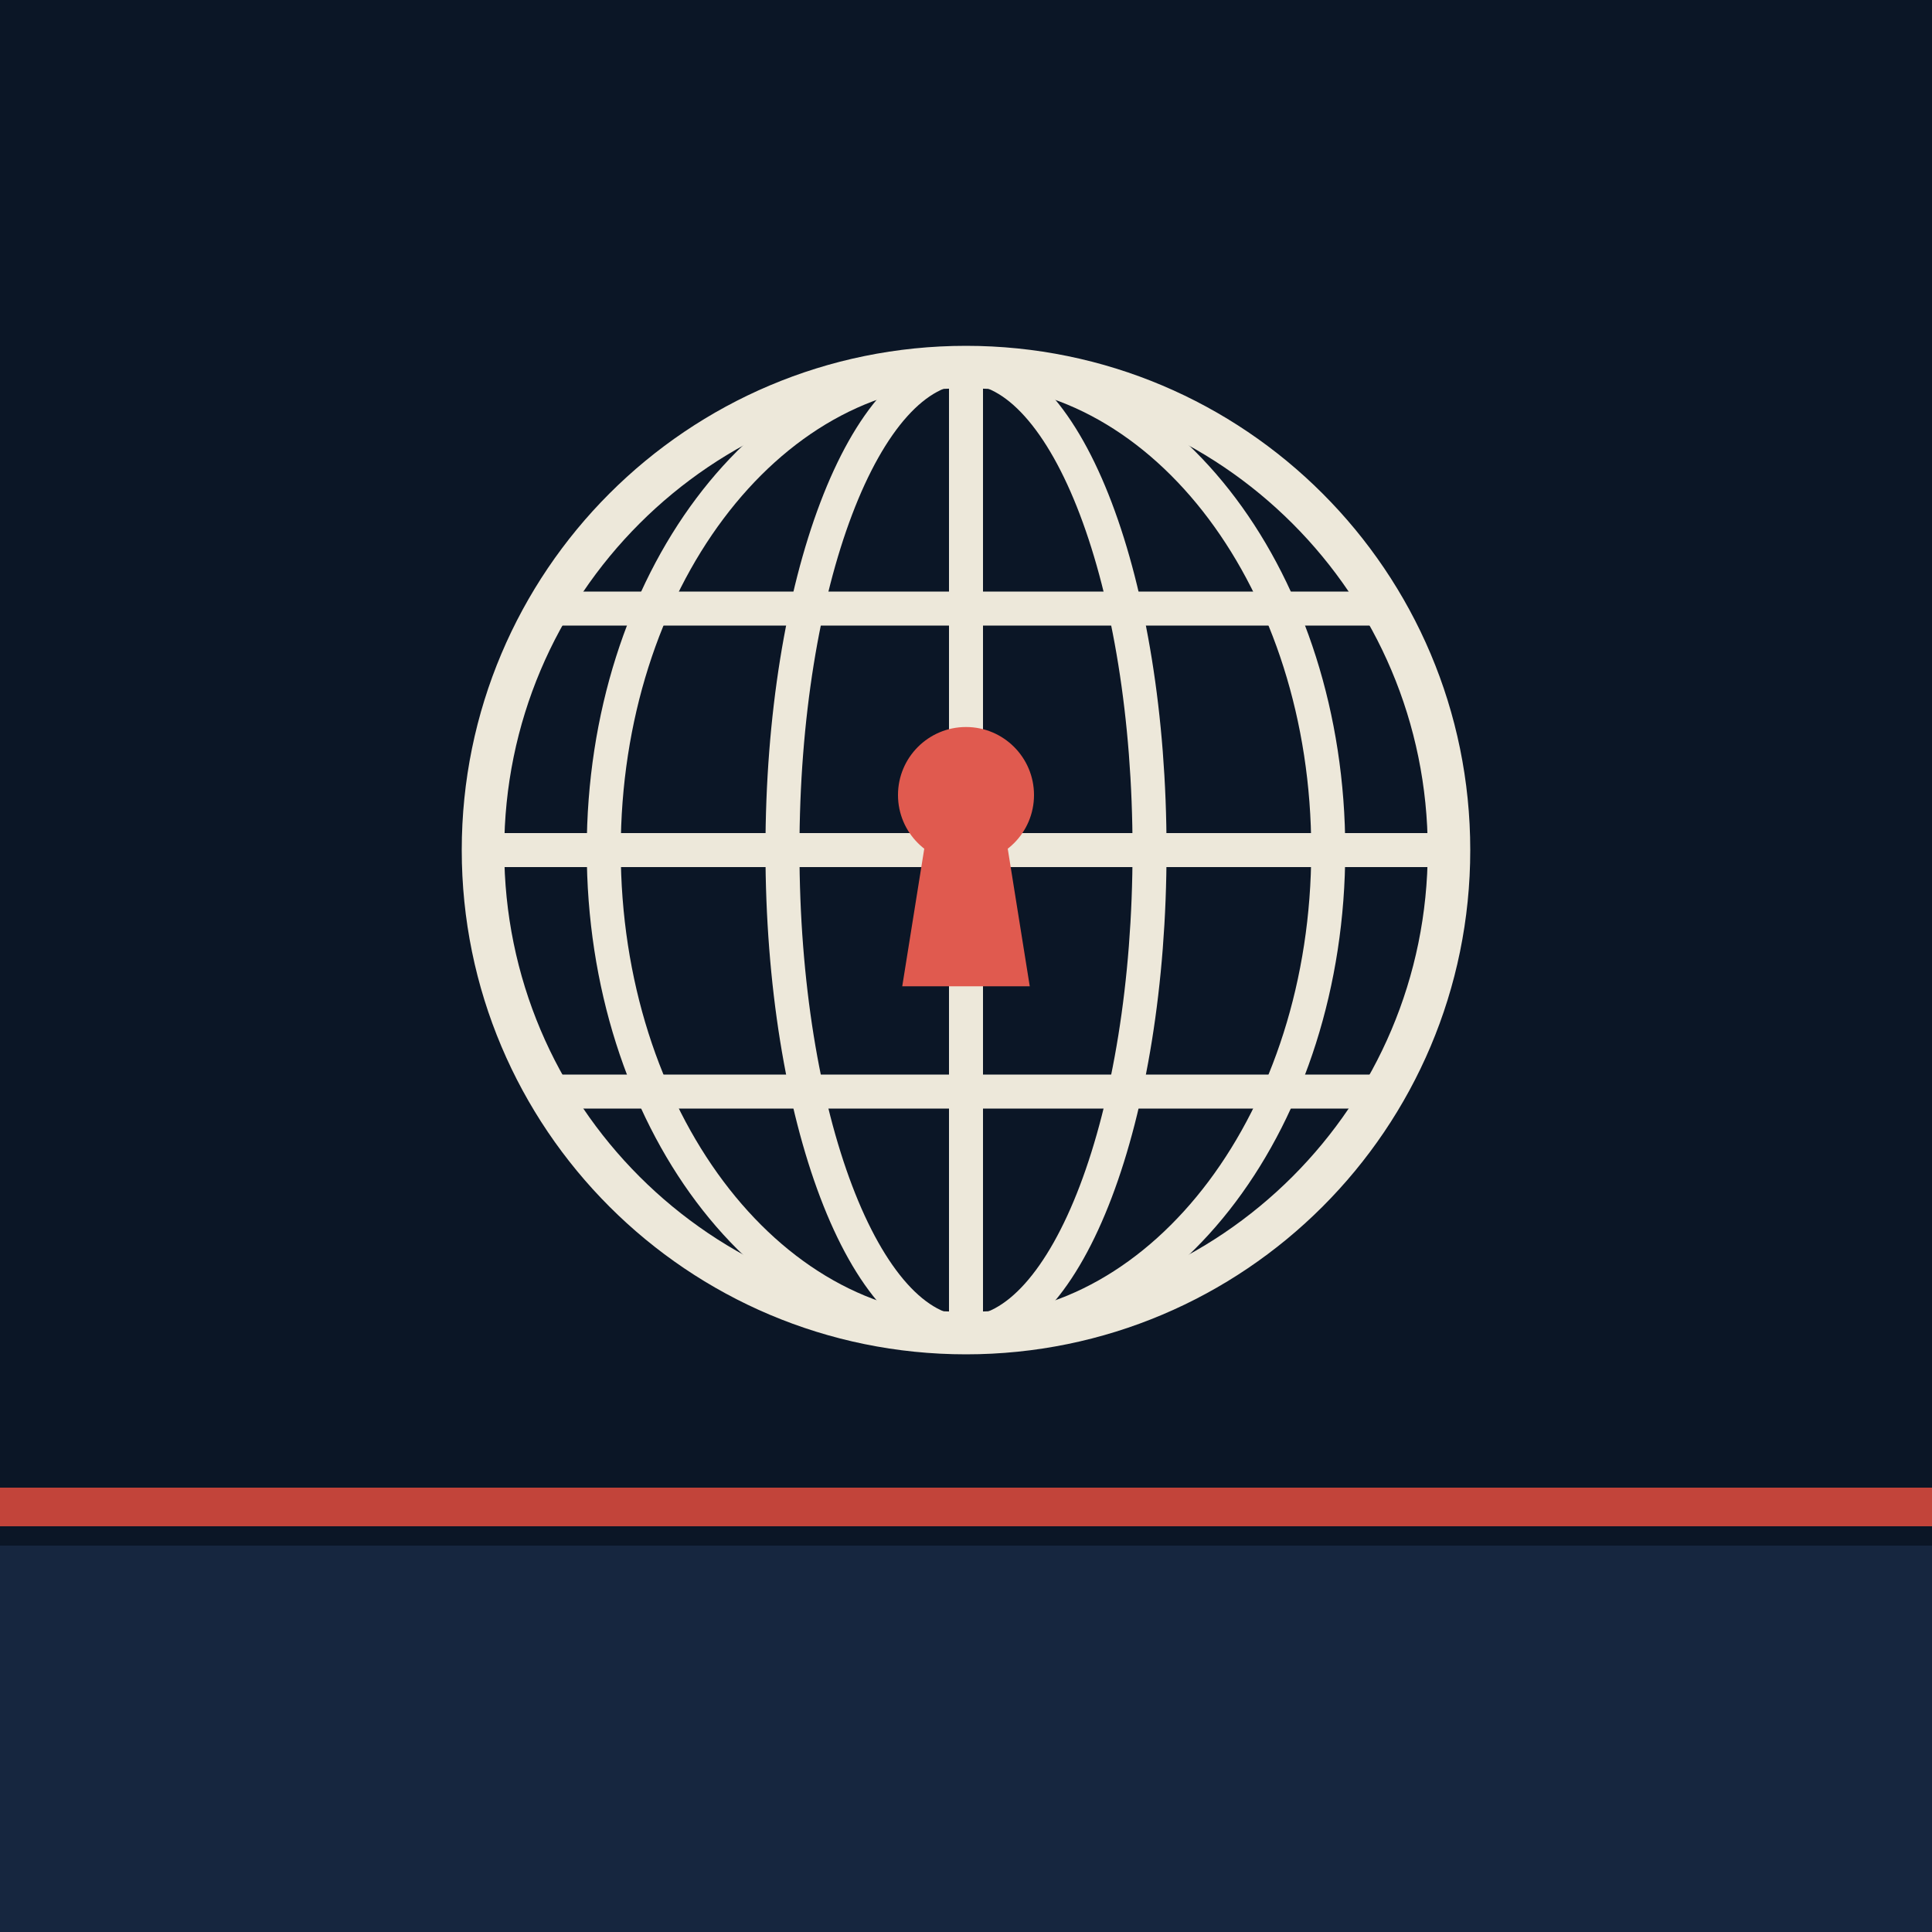
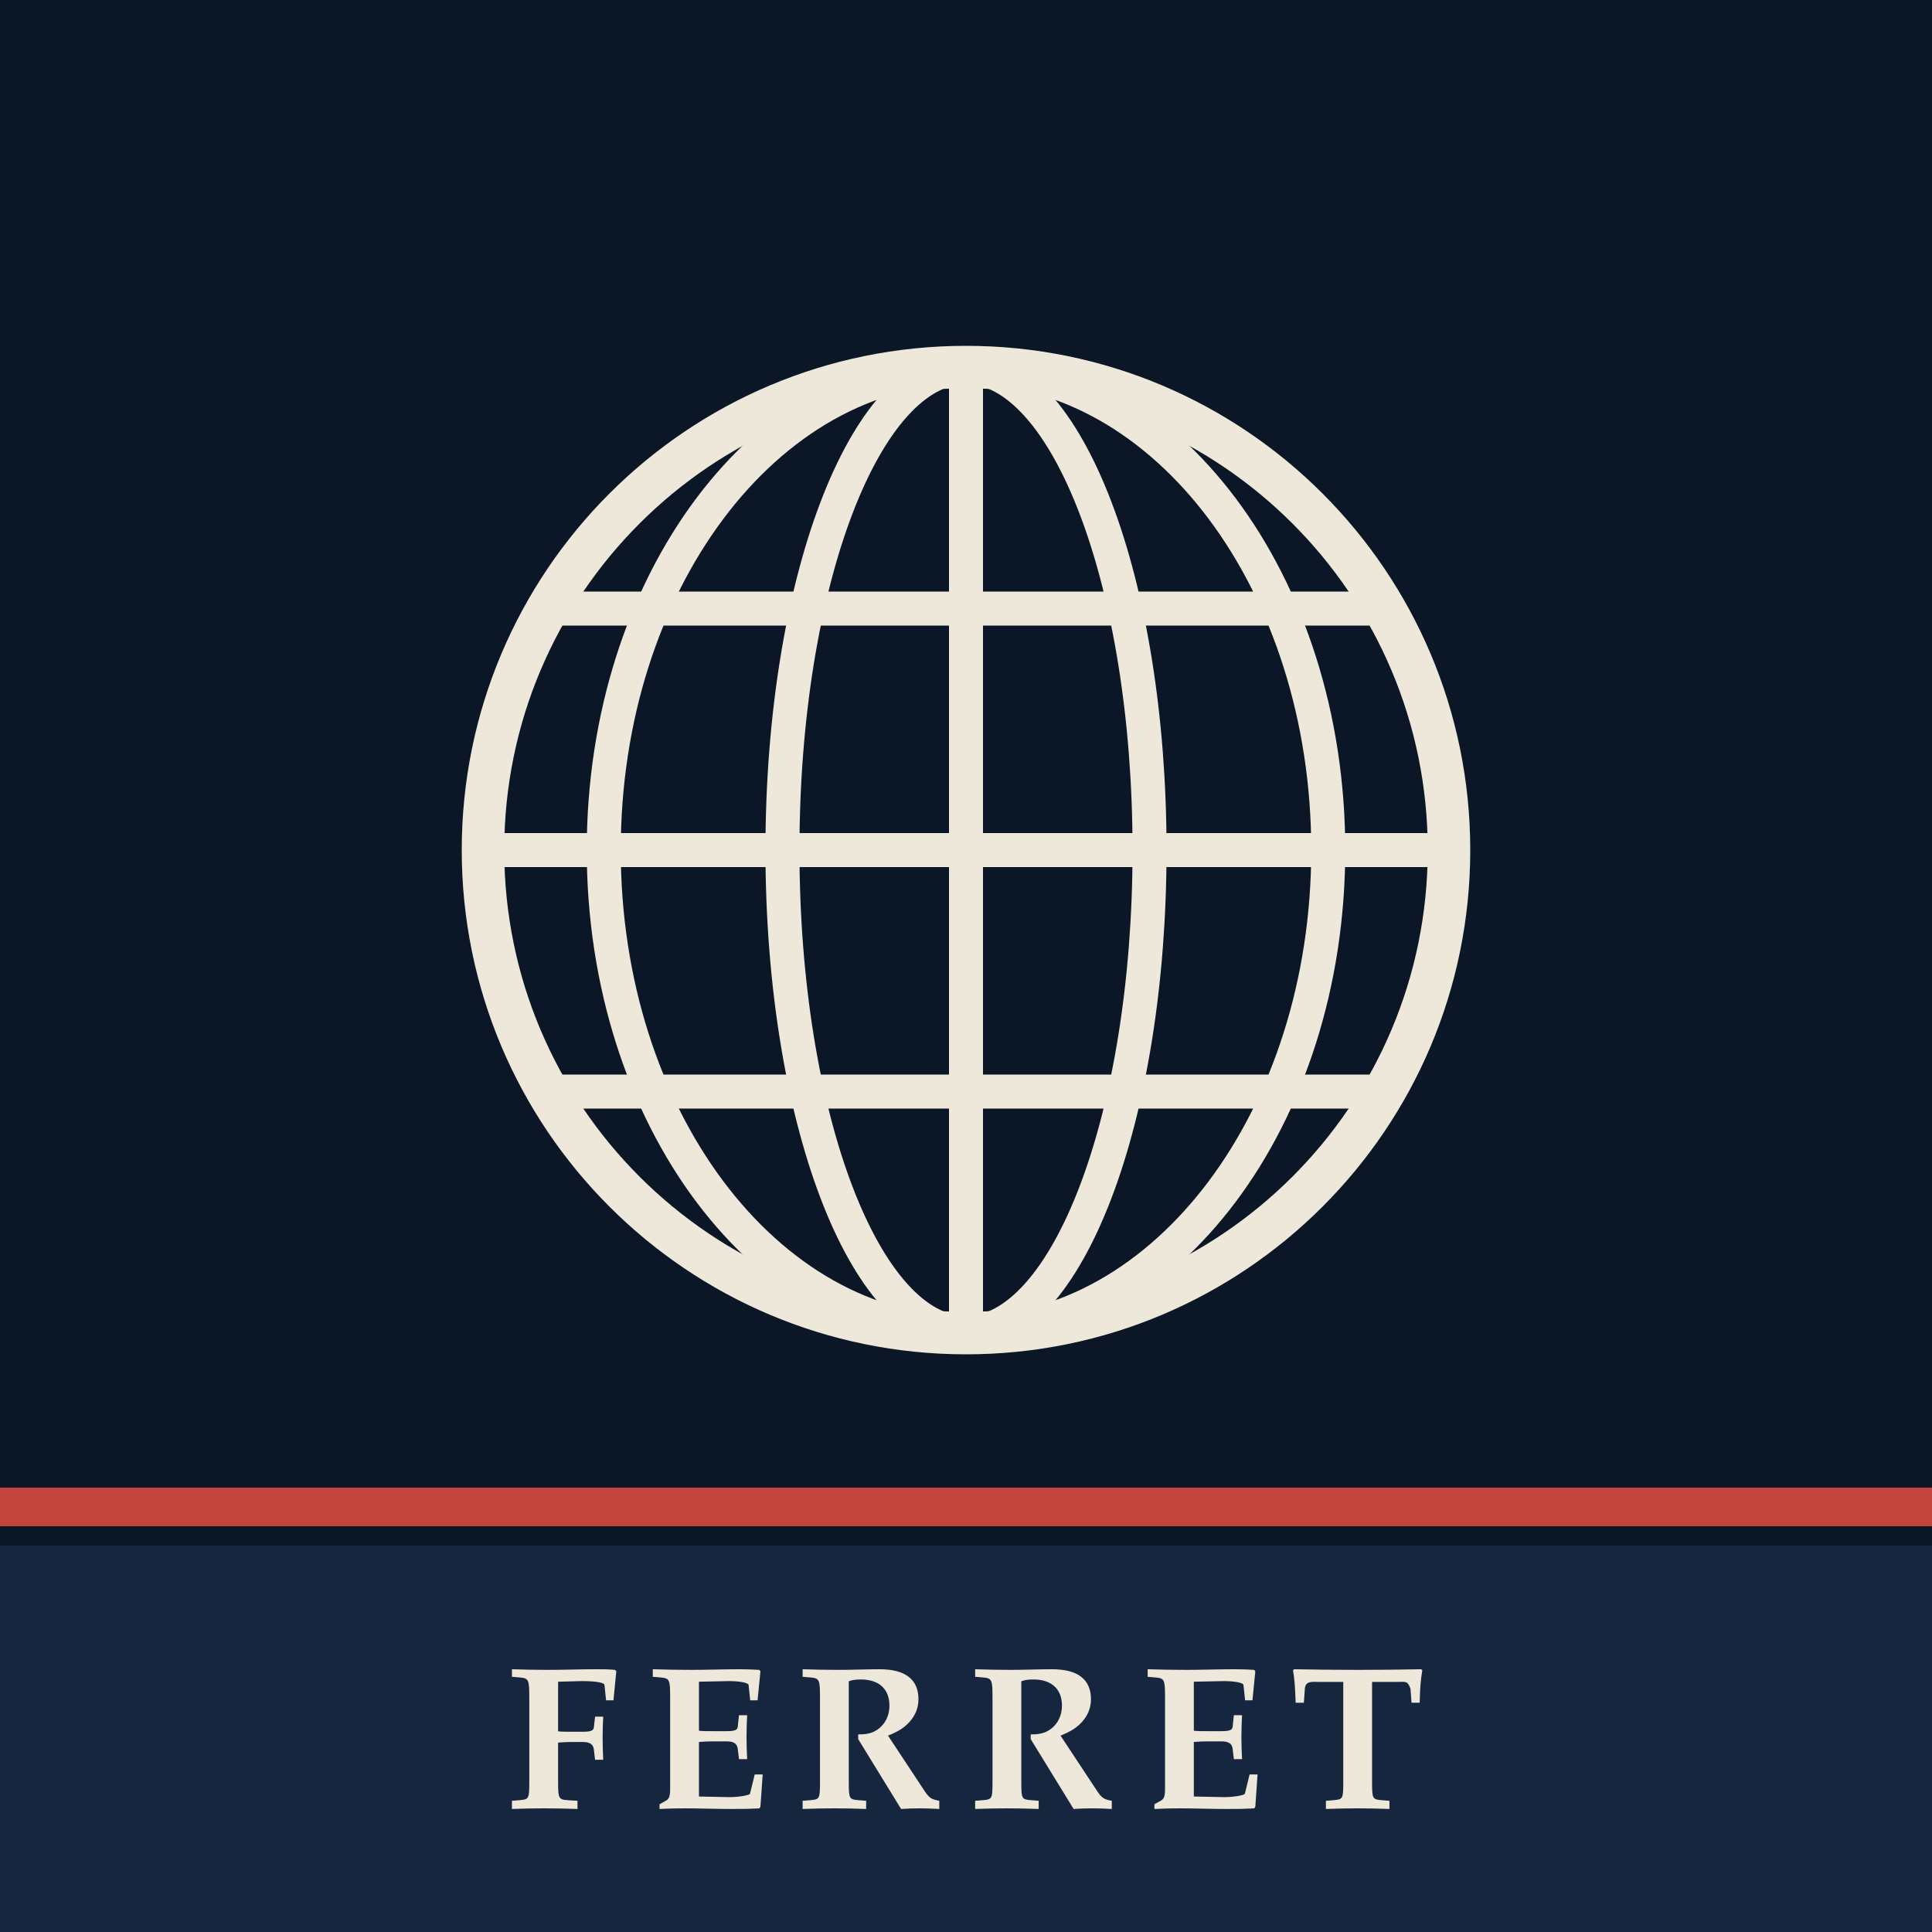
<svg xmlns="http://www.w3.org/2000/svg" viewBox="0 0 100 100" width="1024" height="1024">
  <rect width="100" height="100" fill="#0B1626" />
  <rect x="0" y="80" width="100" height="20" fill="#16263F" />
  <rect x="0" y="77" width="100" height="2" fill="#C2443A" />
  <circle cx="50" cy="44" r="25" fill="none" stroke="#EDE8DA" stroke-width="2.2" />
  <ellipse cx="50" cy="44" rx="9.5" ry="25" fill="none" stroke="#EDE8DA" stroke-width="1.76" />
  <ellipse cx="50" cy="44" rx="18.75" ry="25" fill="none" stroke="#EDE8DA" stroke-width="1.76" />
  <line x1="50" y1="19" x2="50" y2="69" stroke="#EDE8DA" stroke-width="1.76" />
  <line x1="28.35" y1="31.50" x2="71.65" y2="31.50" stroke="#EDE8DA" stroke-width="1.76" />
  <line x1="25.00" y1="44.00" x2="75.00" y2="44.00" stroke="#EDE8DA" stroke-width="1.76" />
  <line x1="28.35" y1="56.50" x2="71.65" y2="56.50" stroke="#EDE8DA" stroke-width="1.76" />
-   <circle cx="50" cy="41.15" r="3.52" fill="#E05A4F" />
-   <path d="M48.02 42.8 L51.98 42.8 L53.3 51.05 L46.7 51.05 Z" fill="#E05A4F" />
+   <path d="M26.497 93.632C27.047 93.611 27.586 93.6 28.136 93.6C28.718 93.6 29.31 93.611 29.891 93.632V93.209L29.394 93.177C28.908 93.145 28.887 93.103 28.887 92.173V90.196C29.183 90.174 29.363 90.164 29.595 90.164H30.134C30.536 90.164 30.705 90.28 30.737 90.555L30.801 91.084H31.223C31.202 90.703 31.192 90.322 31.192 89.942C31.192 89.582 31.202 89.212 31.223 88.853H30.801L30.737 89.413C30.716 89.582 30.579 89.635 30.134 89.635H29.595C29.246 89.635 29.098 89.635 28.887 89.614V87.045L30.113 87.013C30.822 87.013 31.276 87.087 31.287 87.214L31.371 88.007H31.752L31.9 86.506L31.837 86.432C31.435 86.4 31.223 86.4 30.832 86.4C30.018 86.4 29.193 86.432 28.379 86.432C27.756 86.432 27.121 86.421 26.497 86.4V86.791L26.889 86.823C27.364 86.865 27.396 86.929 27.396 87.859V92.173C27.396 93.114 27.386 93.135 26.889 93.177L26.497 93.209Z" fill="#EDE8DA" />
+   <path d="M33.788 86.791 34.179 86.823C34.655 86.865 34.687 86.929 34.687 87.859V92.596C34.687 92.955 34.634 93.114 34.475 93.198L34.137 93.389V93.632C34.571 93.611 35.004 93.6 35.437 93.6C36.23 93.6 37.034 93.632 37.827 93.632C38.408 93.632 38.704 93.632 39.307 93.6L39.36 93.515L39.476 91.845H39.064L38.821 92.839C38.8 92.923 38.239 93.019 37.753 93.019L36.178 92.987V90.164C36.474 90.143 36.653 90.132 36.886 90.132H37.584C37.986 90.132 38.155 90.248 38.186 90.523L38.25 91.052H38.673C38.652 90.671 38.641 90.291 38.641 89.91C38.641 89.53 38.652 89.159 38.673 88.779H38.25L38.186 89.381C38.165 89.551 38.028 89.604 37.584 89.604H36.886C36.537 89.604 36.389 89.604 36.178 89.582V87.045L37.711 87.013C38.292 87.013 38.736 87.098 38.747 87.214L38.831 88.007H39.212L39.36 86.506L39.297 86.432C38.905 86.411 38.683 86.4 38.292 86.4C37.457 86.4 36.632 86.432 35.797 86.432C35.131 86.432 34.454 86.421 33.788 86.4Z" fill="#EDE8DA" />
+   <path d="M41.544 93.632C42.094 93.611 42.633 93.6 43.183 93.6C43.733 93.6 44.282 93.611 44.832 93.632V93.209L44.441 93.177C43.944 93.135 43.933 93.114 43.933 92.173V87.024C44.082 86.96 44.282 86.929 44.557 86.929C45.498 86.929 46.037 87.426 46.037 88.282C46.037 88.842 45.773 89.318 45.34 89.572C45.075 89.73 44.811 89.773 44.42 89.773V90.016L46.64 93.632C46.957 93.611 47.274 93.6 47.592 93.6C47.93 93.6 48.279 93.611 48.617 93.632V93.209C48.237 93.135 48.11 93.082 47.877 92.733L45.963 89.836C46.556 89.593 46.799 89.424 47.084 89.117C47.38 88.779 47.539 88.398 47.539 87.954C47.539 86.929 46.862 86.4 45.53 86.4C44.832 86.4 44.124 86.432 43.426 86.432C42.802 86.432 42.168 86.421 41.544 86.4V86.791L41.935 86.823C42.411 86.865 42.443 86.929 42.443 87.859V92.173C42.443 93.114 42.432 93.135 41.935 93.177L41.544 93.209Z" fill="#EDE8DA" />
+   <path d="M50.474 93.632C51.023 93.611 51.563 93.6 52.112 93.6C52.662 93.6 53.212 93.611 53.762 93.632V93.209L53.37 93.177C52.874 93.135 52.863 93.114 52.863 92.173V87.024C53.011 86.96 53.212 86.929 53.487 86.929C54.428 86.929 54.967 87.426 54.967 88.282C54.967 88.842 54.703 89.318 54.269 89.572C54.005 89.73 53.741 89.773 53.349 89.773V90.016L55.57 93.632C55.887 93.611 56.204 93.6 56.521 93.6C56.859 93.6 57.208 93.611 57.547 93.632V93.209C57.166 93.135 57.039 93.082 56.807 92.733L54.893 89.836C55.485 89.593 55.728 89.424 56.014 89.117C56.31 88.779 56.468 88.398 56.468 87.954C56.468 86.929 55.792 86.4 54.459 86.4C53.762 86.4 53.053 86.432 52.355 86.432C51.732 86.432 51.097 86.421 50.474 86.4V86.791L50.865 86.823C51.341 86.865 51.372 86.929 51.372 87.859V92.173C51.372 93.114 51.362 93.135 50.865 93.177L50.474 93.209Z" fill="#EDE8DA" />
+   <path d="M59.403 86.791 59.794 86.823C60.27 86.865 60.302 86.929 60.302 87.859V92.596C60.302 92.955 60.249 93.114 60.09 93.198L59.752 93.389V93.632C60.185 93.611 60.619 93.6 61.052 93.6C61.845 93.6 62.649 93.632 63.442 93.632C64.023 93.632 64.319 93.632 64.922 93.6L64.975 93.515L65.091 91.845H64.679L64.436 92.839C64.414 92.923 63.854 93.019 63.368 93.019L61.792 92.987V90.164C62.088 90.143 62.268 90.132 62.501 90.132H63.199C63.6 90.132 63.77 90.248 63.801 90.523L63.865 91.052H64.288C64.266 90.671 64.256 90.291 64.256 89.91C64.256 89.53 64.266 89.159 64.288 88.779H63.865L63.801 89.381C63.78 89.551 63.643 89.604 63.199 89.604H62.501C62.152 89.604 62.004 89.604 61.792 89.582V87.045L63.325 87.013C63.907 87.013 64.351 87.098 64.362 87.214L64.446 88.007H64.827L64.975 86.506L64.911 86.432C64.52 86.411 64.298 86.4 63.907 86.4C63.072 86.4 62.247 86.432 61.412 86.432C60.746 86.432 60.069 86.421 59.403 86.4Z" fill="#EDE8DA" />
+   <path d="M66.926 86.453C67.011 86.96 67.032 87.33 67.064 88.134H67.487L67.54 87.404C67.571 86.981 67.962 87.056 68.29 87.056H69.527V92.173C69.527 93.114 69.517 93.135 69.02 93.177L68.629 93.209V93.632C69.178 93.611 69.718 93.6 70.267 93.6C70.817 93.6 71.367 93.611 71.917 93.632V93.209L71.525 93.177C71.029 93.135 71.018 93.114 71.018 92.173V87.056H72.255C72.773 87.056 72.847 86.981 73.006 87.404L73.059 88.134H73.481C73.503 87.33 73.534 86.96 73.619 86.453L73.555 86.4C72.466 86.421 71.367 86.432 70.278 86.432C69.178 86.432 68.089 86.421 66.99 86.4Z" fill="#EDE8DA" />
</svg>
